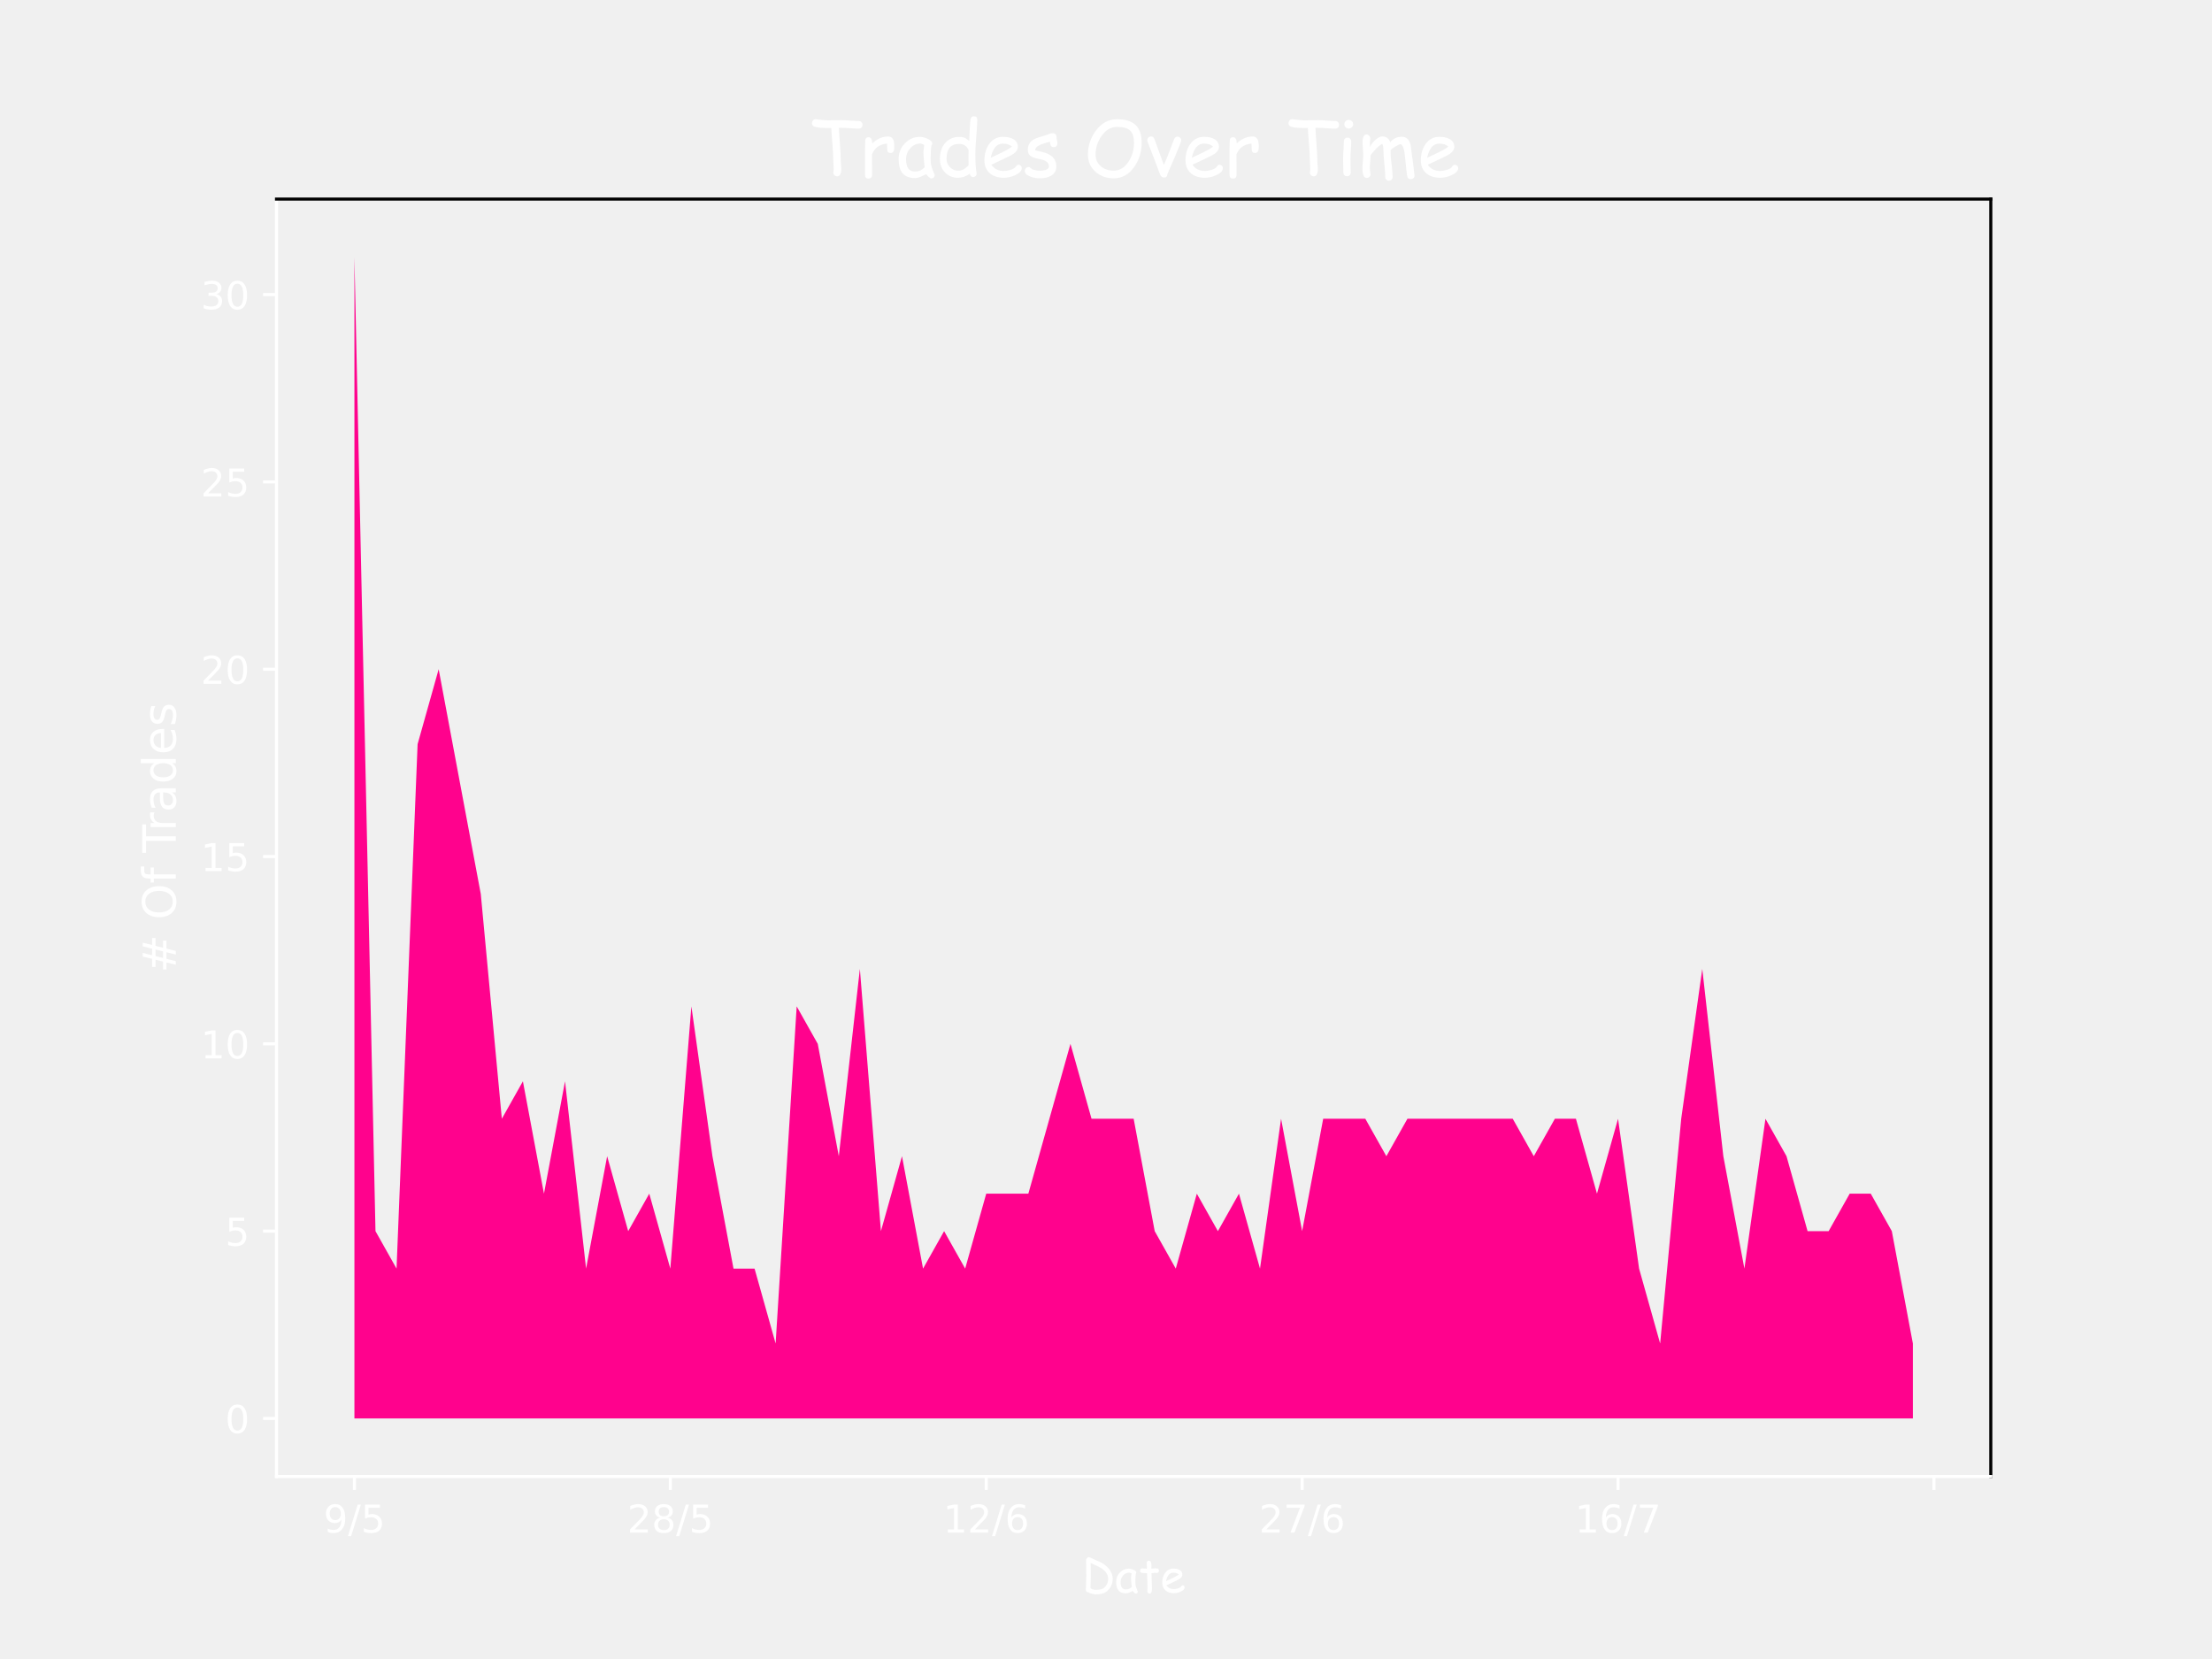
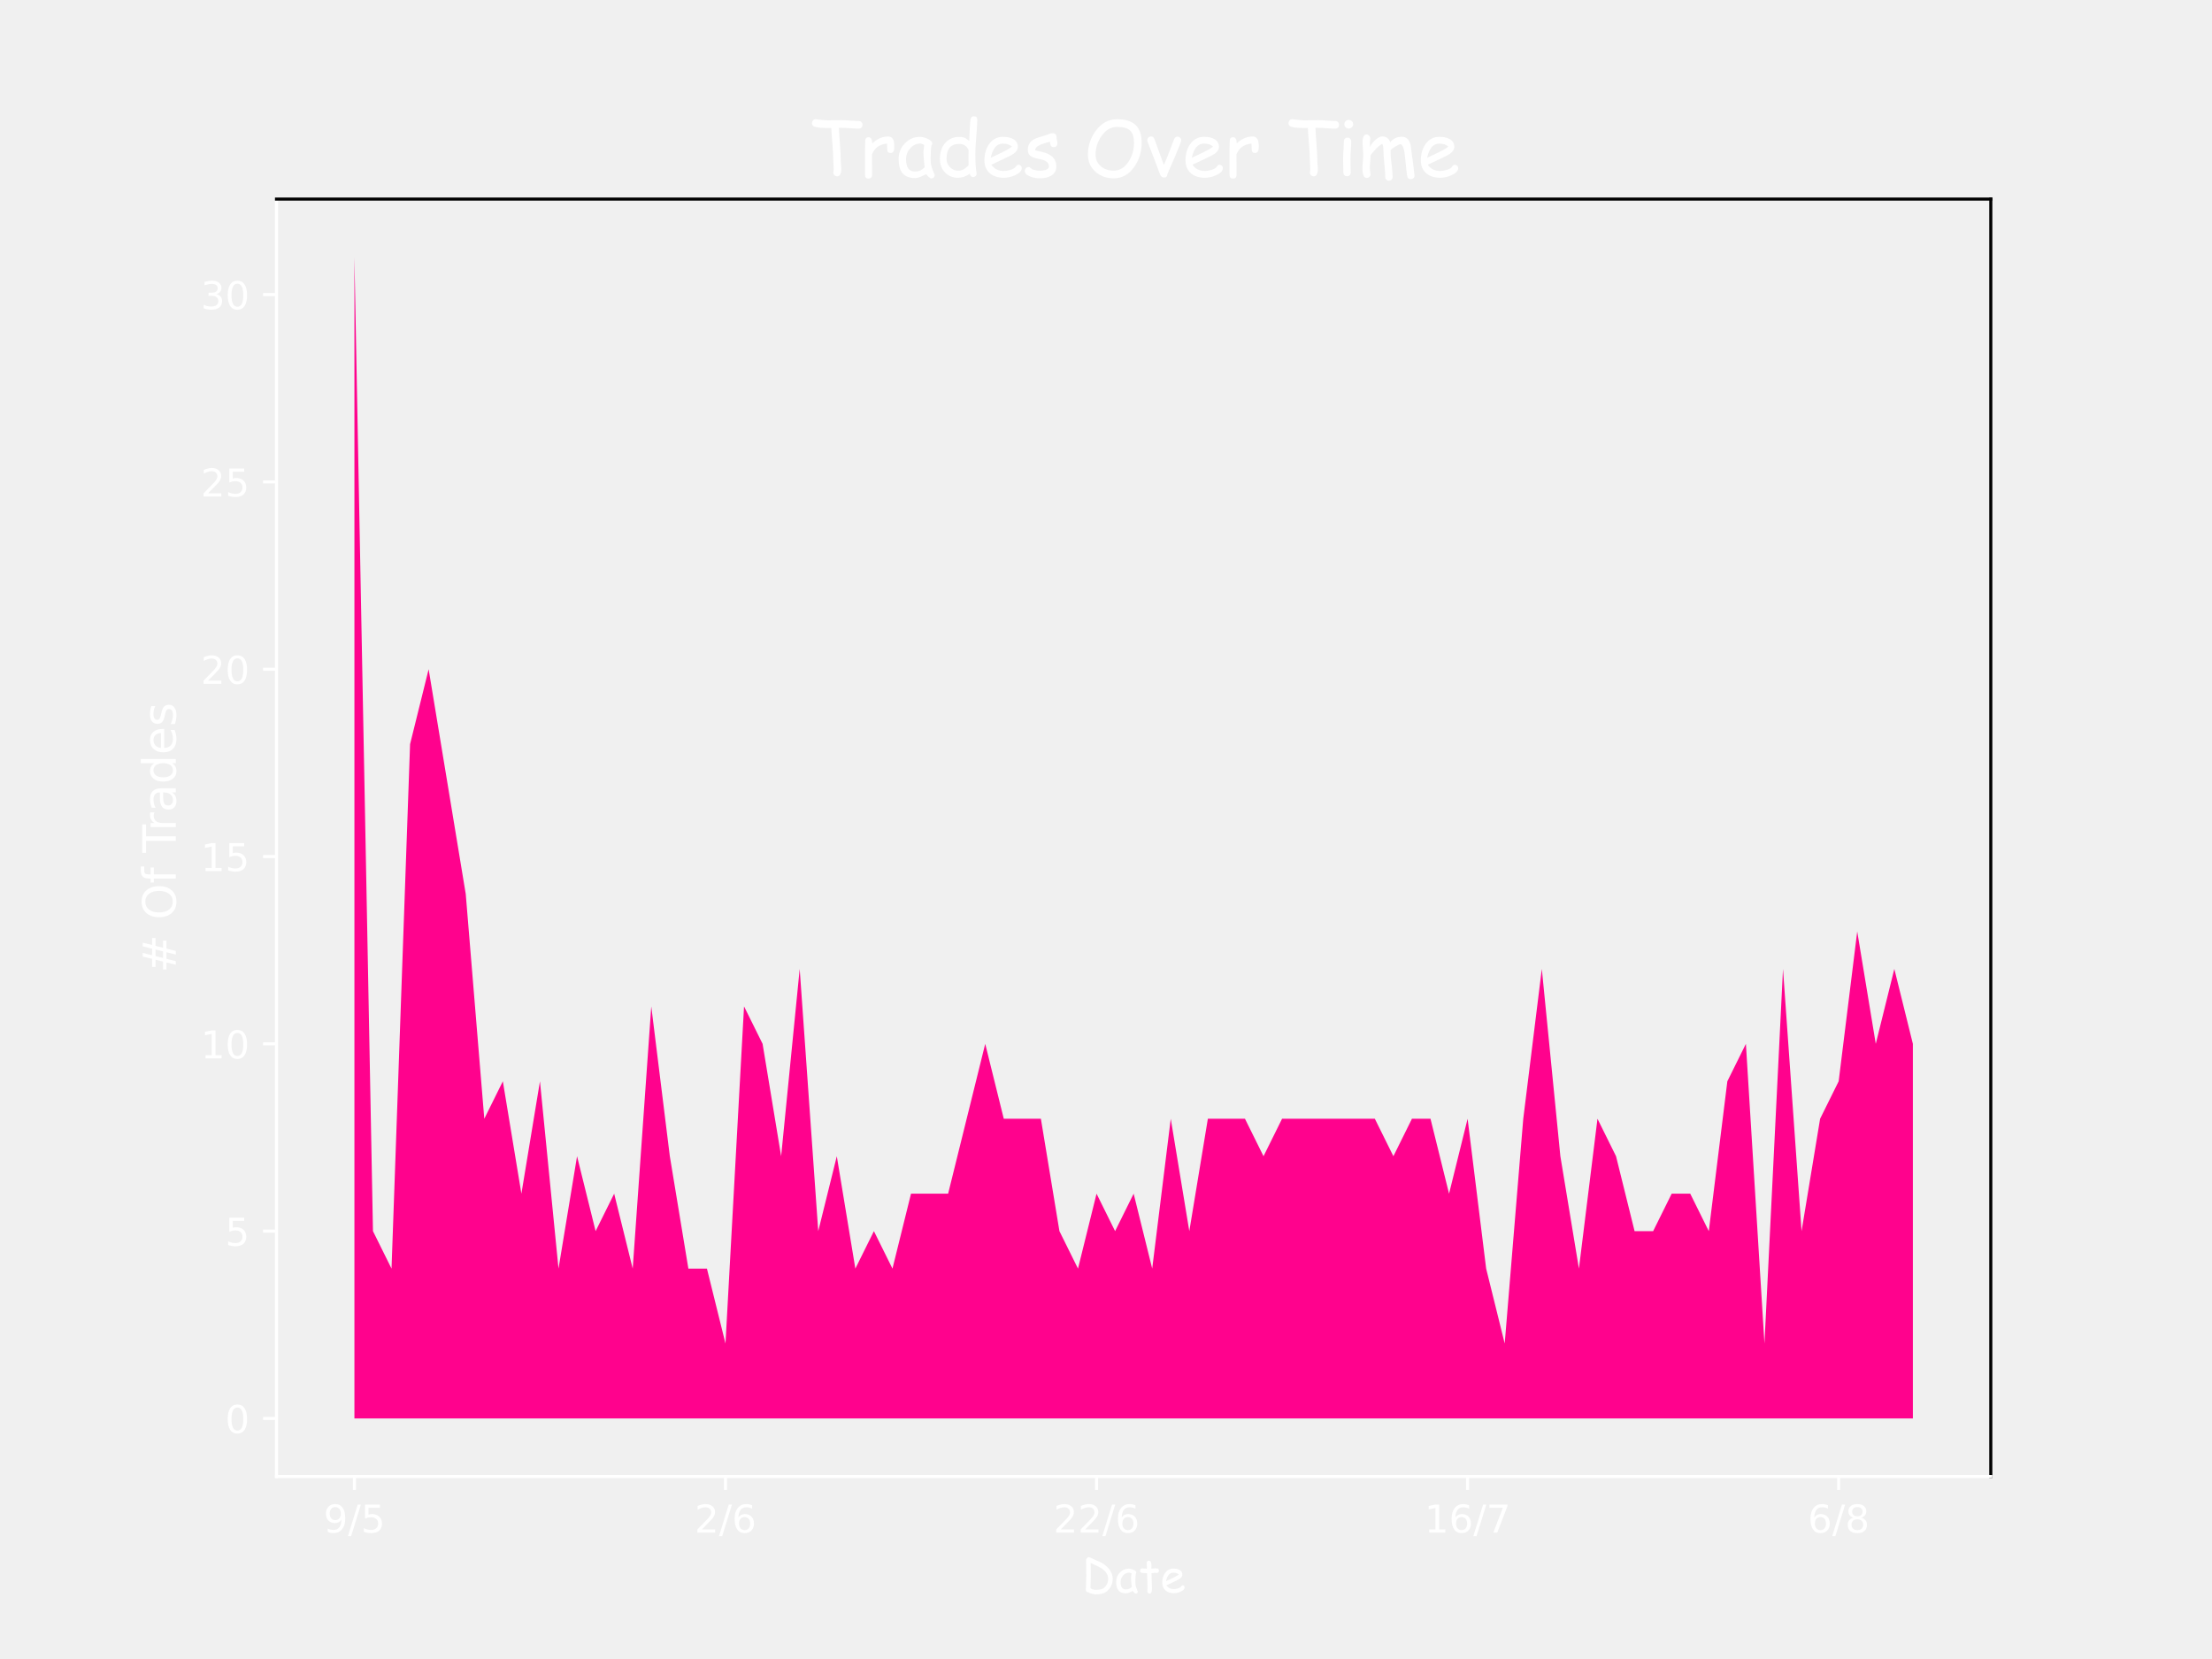
<svg xmlns="http://www.w3.org/2000/svg" xmlns:xlink="http://www.w3.org/1999/xlink" height="432pt" version="1.1" viewBox="0 0 576 432" width="576pt">
  <defs>
    <style type="text/css">*{stroke-linecap:butt;stroke-linejoin:round;}</style>
  </defs>
  <g id="figure_1">
    <g id="patch_1">
      <path d="M 0 432  L 576 432  L 576 0  L 0 0  z " style="fill:none;" />
    </g>
    <g id="axes_1">
      <g id="patch_2">
        <path d="M 72 384.48  L 518.4 384.48  L 518.4 51.84  L 72 51.84  z " style="fill:none;" />
      </g>
      <g id="PolyCollection_1">
-         <path clip-path="url(#p595e82a7c3)" d="M 92.291 369.36  L 92.291 66.96  L 97.775 320.586  L 103.259 330.341  L 108.743 193.773  L 114.227 174.263  L 119.711 203.528  L 125.195 232.792  L 130.679 291.321  L 136.163 281.566  L 141.647 310.831  L 147.131 281.566  L 152.615 330.341  L 158.099 301.076  L 163.583 320.586  L 169.067 310.831  L 174.551 330.341  L 180.035 262.057  L 185.519 301.076  L 191.003 330.341  L 196.487 330.341  L 201.971 349.85  L 207.456 262.057  L 212.94 271.812  L 218.424 301.076  L 223.908 252.302  L 229.392 320.586  L 234.876 301.076  L 240.36 330.341  L 245.844 320.586  L 251.328 330.341  L 256.812 310.831  L 262.296 310.831  L 267.78 310.831  L 273.264 291.321  L 278.748 271.812  L 284.232 291.321  L 289.716 291.321  L 295.2 291.321  L 300.684 320.586  L 306.168 330.341  L 311.652 310.831  L 317.136 320.586  L 322.62 310.831  L 328.104 330.341  L 333.588 291.321  L 339.072 320.586  L 344.556 291.321  L 350.04 291.321  L 355.524 291.321  L 361.008 301.076  L 366.492 291.321  L 371.976 291.321  L 377.46 291.321  L 382.944 291.321  L 388.429 291.321  L 393.913 291.321  L 399.397 301.076  L 404.881 291.321  L 410.365 291.321  L 415.849 310.831  L 421.333 291.321  L 426.817 330.341  L 432.301 349.85  L 437.785 291.321  L 443.269 252.302  L 448.753 301.076  L 454.237 330.341  L 459.721 291.321  L 465.205 301.076  L 470.689 320.586  L 476.173 320.586  L 481.657 310.831  L 487.141 310.831  L 492.625 320.586  L 498.109 349.85  L 498.109 369.36  L 498.109 369.36  L 492.625 369.36  L 487.141 369.36  L 481.657 369.36  L 476.173 369.36  L 470.689 369.36  L 465.205 369.36  L 459.721 369.36  L 454.237 369.36  L 448.753 369.36  L 443.269 369.36  L 437.785 369.36  L 432.301 369.36  L 426.817 369.36  L 421.333 369.36  L 415.849 369.36  L 410.365 369.36  L 404.881 369.36  L 399.397 369.36  L 393.913 369.36  L 388.429 369.36  L 382.944 369.36  L 377.46 369.36  L 371.976 369.36  L 366.492 369.36  L 361.008 369.36  L 355.524 369.36  L 350.04 369.36  L 344.556 369.36  L 339.072 369.36  L 333.588 369.36  L 328.104 369.36  L 322.62 369.36  L 317.136 369.36  L 311.652 369.36  L 306.168 369.36  L 300.684 369.36  L 295.2 369.36  L 289.716 369.36  L 284.232 369.36  L 278.748 369.36  L 273.264 369.36  L 267.78 369.36  L 262.296 369.36  L 256.812 369.36  L 251.328 369.36  L 245.844 369.36  L 240.36 369.36  L 234.876 369.36  L 229.392 369.36  L 223.908 369.36  L 218.424 369.36  L 212.94 369.36  L 207.456 369.36  L 201.971 369.36  L 196.487 369.36  L 191.003 369.36  L 185.519 369.36  L 180.035 369.36  L 174.551 369.36  L 169.067 369.36  L 163.583 369.36  L 158.099 369.36  L 152.615 369.36  L 147.131 369.36  L 141.647 369.36  L 136.163 369.36  L 130.679 369.36  L 125.195 369.36  L 119.711 369.36  L 114.227 369.36  L 108.743 369.36  L 103.259 369.36  L 97.775 369.36  L 92.291 369.36  z " style="fill:#ff028d;" />
+         <path clip-path="url(#p459dc09c51)" d="M 92.291 369.36  L 92.291 66.96  L 97.122 320.586  L 101.953 330.341  L 106.784 193.773  L 111.616 174.263  L 116.447 203.528  L 121.278 232.792  L 126.109 291.321  L 130.94 281.566  L 135.771 310.831  L 140.603 281.566  L 145.434 330.341  L 150.265 301.076  L 155.096 320.586  L 159.927 310.831  L 164.758 330.341  L 169.59 262.057  L 174.421 301.076  L 179.252 330.341  L 184.083 330.341  L 188.914 349.85  L 193.745 262.057  L 198.577 271.812  L 203.408 301.076  L 208.239 252.302  L 213.07 320.586  L 217.901 301.076  L 222.732 330.341  L 227.564 320.586  L 232.395 330.341  L 237.226 310.831  L 242.057 310.831  L 246.888 310.831  L 251.719 291.321  L 256.551 271.812  L 261.382 291.321  L 266.213 291.321  L 271.044 291.321  L 275.875 320.586  L 280.706 330.341  L 285.538 310.831  L 290.369 320.586  L 295.2 310.831  L 300.031 330.341  L 304.862 291.321  L 309.694 320.586  L 314.525 291.321  L 319.356 291.321  L 324.187 291.321  L 329.018 301.076  L 333.849 291.321  L 338.681 291.321  L 343.512 291.321  L 348.343 291.321  L 353.174 291.321  L 358.005 291.321  L 362.836 301.076  L 367.668 291.321  L 372.499 291.321  L 377.33 310.831  L 382.161 291.321  L 386.992 330.341  L 391.823 349.85  L 396.655 291.321  L 401.486 252.302  L 406.317 301.076  L 411.148 330.341  L 415.979 291.321  L 420.81 301.076  L 425.642 320.586  L 430.473 320.586  L 435.304 310.831  L 440.135 310.831  L 444.966 320.586  L 449.797 281.566  L 454.629 271.812  L 459.46 349.85  L 464.291 252.302  L 469.122 320.586  L 473.953 291.321  L 478.784 281.566  L 483.616 242.547  L 488.447 271.812  L 493.278 252.302  L 498.109 271.812  L 498.109 369.36  L 498.109 369.36  L 493.278 369.36  L 488.447 369.36  L 483.616 369.36  L 478.784 369.36  L 473.953 369.36  L 469.122 369.36  L 464.291 369.36  L 459.46 369.36  L 454.629 369.36  L 449.797 369.36  L 444.966 369.36  L 440.135 369.36  L 435.304 369.36  L 430.473 369.36  L 425.642 369.36  L 420.81 369.36  L 415.979 369.36  L 411.148 369.36  L 406.317 369.36  L 401.486 369.36  L 396.655 369.36  L 391.823 369.36  L 386.992 369.36  L 382.161 369.36  L 377.33 369.36  L 372.499 369.36  L 367.668 369.36  L 362.836 369.36  L 358.005 369.36  L 353.174 369.36  L 348.343 369.36  L 343.512 369.36  L 338.681 369.36  L 333.849 369.36  L 329.018 369.36  L 324.187 369.36  L 319.356 369.36  L 314.525 369.36  L 309.694 369.36  L 304.862 369.36  L 300.031 369.36  L 295.2 369.36  L 290.369 369.36  L 285.538 369.36  L 280.706 369.36  L 275.875 369.36  L 271.044 369.36  L 266.213 369.36  L 261.382 369.36  L 256.551 369.36  L 251.719 369.36  L 246.888 369.36  L 242.057 369.36  L 237.226 369.36  L 232.395 369.36  L 227.564 369.36  L 222.732 369.36  L 217.901 369.36  L 213.07 369.36  L 208.239 369.36  L 203.408 369.36  L 198.577 369.36  L 193.745 369.36  L 188.914 369.36  L 184.083 369.36  L 179.252 369.36  L 174.421 369.36  L 169.59 369.36  L 164.758 369.36  L 159.927 369.36  L 155.096 369.36  L 150.265 369.36  L 145.434 369.36  L 140.603 369.36  L 135.771 369.36  L 130.94 369.36  L 126.109 369.36  L 121.278 369.36  L 116.447 369.36  L 111.616 369.36  L 106.784 369.36  L 101.953 369.36  L 97.122 369.36  L 92.291 369.36  z " style="fill:#ff028d;" />
      </g>
      <g id="matplotlib.axis_1">
        <g id="xtick_1">
          <g id="line2d_1">
            <defs>
-               <path d="M 0 0  L 0 3.5  " id="me9ac6c8eb0" style="stroke:#ffffff;stroke-width:0.8;" />
+               <path d="M 0 0  L 0 3.5  " id="mfbd6d47d79" style="stroke:#ffffff;stroke-width:0.8;" />
            </defs>
            <g>
-               <use style="fill:#ffffff;stroke:#ffffff;stroke-width:0.8;" x="92.291" xlink:href="#me9ac6c8eb0" y="384.48" />
+               <use style="fill:#ffffff;stroke:#ffffff;stroke-width:0.8;" x="92.291" xlink:href="#mfbd6d47d79" y="384.48" />
            </g>
          </g>
          <g id="text_1">
            <g style="fill:#ffffff;" transform="translate(84.24403 399.0784)scale(0.1 -0.1)">
              <defs>
                <path d="M 703 97  L 703 672  Q 941 559 1184 500  Q 1428 441 1663 441  Q 2288 441 2617 861  Q 2947 1281 2994 2138  Q 2813 1869 2534 1725  Q 2256 1581 1919 1581  Q 1219 1581 811 2004  Q 403 2428 403 3163  Q 403 3881 828 4315  Q 1253 4750 1959 4750  Q 2769 4750 3195 4129  Q 3622 3509 3622 2328  Q 3622 1225 3098 567  Q 2575 -91 1691 -91  Q 1453 -91 1209 -44  Q 966 3 703 97  z M 1959 2075  Q 2384 2075 2632 2365  Q 2881 2656 2881 3163  Q 2881 3666 2632 3958  Q 2384 4250 1959 4250  Q 1534 4250 1286 3958  Q 1038 3666 1038 3163  Q 1038 2656 1286 2365  Q 1534 2075 1959 2075  z " id="DejaVuSans-39" transform="scale(0.015625)" />
                <path d="M 1625 4666  L 2156 4666  L 531 -594  L 0 -594  L 1625 4666  z " id="DejaVuSans-2f" transform="scale(0.015625)" />
                <path d="M 691 4666  L 3169 4666  L 3169 4134  L 1269 4134  L 1269 2991  Q 1406 3038 1543 3061  Q 1681 3084 1819 3084  Q 2600 3084 3056 2656  Q 3513 2228 3513 1497  Q 3513 744 3044 326  Q 2575 -91 1722 -91  Q 1428 -91 1123 -41  Q 819 9 494 109  L 494 744  Q 775 591 1075 516  Q 1375 441 1709 441  Q 2250 441 2565 725  Q 2881 1009 2881 1497  Q 2881 1984 2565 2268  Q 2250 2553 1709 2553  Q 1456 2553 1204 2497  Q 953 2441 691 2322  L 691 4666  z " id="DejaVuSans-35" transform="scale(0.015625)" />
              </defs>
              <use xlink:href="#DejaVuSans-39" />
              <use x="63.623" xlink:href="#DejaVuSans-2f" />
              <use x="97.314" xlink:href="#DejaVuSans-35" />
            </g>
          </g>
        </g>
        <g id="xtick_2">
          <g id="line2d_2">
            <g>
-               <use style="fill:#ffffff;stroke:#ffffff;stroke-width:0.8;" x="174.551" xlink:href="#me9ac6c8eb0" y="384.48" />
+               <use style="fill:#ffffff;stroke:#ffffff;stroke-width:0.8;" x="188.914" xlink:href="#mfbd6d47d79" y="384.48" />
            </g>
          </g>
          <g id="text_2">
-             <g style="fill:#ffffff;" transform="translate(163.3232 399.0784)scale(0.1 -0.1)">
+             <g style="fill:#ffffff;" transform="translate(180.8674 399.0784)scale(0.1 -0.1)">
              <defs>
                <path d="M 1228 531  L 3431 531  L 3431 0  L 469 0  L 469 531  Q 828 903 1448 1529  Q 2069 2156 2228 2338  Q 2531 2678 2651 2914  Q 2772 3150 2772 3378  Q 2772 3750 2511 3984  Q 2250 4219 1831 4219  Q 1534 4219 1204 4116  Q 875 4013 500 3803  L 500 4441  Q 881 4594 1212 4672  Q 1544 4750 1819 4750  Q 2544 4750 2975 4387  Q 3406 4025 3406 3419  Q 3406 3131 3298 2873  Q 3191 2616 2906 2266  Q 2828 2175 2409 1742  Q 1991 1309 1228 531  z " id="DejaVuSans-32" transform="scale(0.015625)" />
-                 <path d="M 2034 2216  Q 1584 2216 1326 1975  Q 1069 1734 1069 1313  Q 1069 891 1326 650  Q 1584 409 2034 409  Q 2484 409 2743 651  Q 3003 894 3003 1313  Q 3003 1734 2745 1975  Q 2488 2216 2034 2216  z M 1403 2484  Q 997 2584 770 2862  Q 544 3141 544 3541  Q 544 4100 942 4425  Q 1341 4750 2034 4750  Q 2731 4750 3128 4425  Q 3525 4100 3525 3541  Q 3525 3141 3298 2862  Q 3072 2584 2669 2484  Q 3125 2378 3379 2068  Q 3634 1759 3634 1313  Q 3634 634 3220 271  Q 2806 -91 2034 -91  Q 1263 -91 848 271  Q 434 634 434 1313  Q 434 1759 690 2068  Q 947 2378 1403 2484  z M 1172 3481  Q 1172 3119 1398 2916  Q 1625 2713 2034 2713  Q 2441 2713 2670 2916  Q 2900 3119 2900 3481  Q 2900 3844 2670 4047  Q 2441 4250 2034 4250  Q 1625 4250 1398 4047  Q 1172 3844 1172 3481  z " id="DejaVuSans-38" transform="scale(0.015625)" />
+                 <path d="M 2113 2584  Q 1688 2584 1439 2293  Q 1191 2003 1191 1497  Q 1191 994 1439 701  Q 1688 409 2113 409  Q 2538 409 2786 701  Q 3034 994 3034 1497  Q 3034 2003 2786 2293  Q 2538 2584 2113 2584  z M 3366 4563  L 3366 3988  Q 3128 4100 2886 4159  Q 2644 4219 2406 4219  Q 1781 4219 1451 3797  Q 1122 3375 1075 2522  Q 1259 2794 1537 2939  Q 1816 3084 2150 3084  Q 2853 3084 3261 2657  Q 3669 2231 3669 1497  Q 3669 778 3244 343  Q 2819 -91 2113 -91  Q 1303 -91 875 529  Q 447 1150 447 2328  Q 447 3434 972 4092  Q 1497 4750 2381 4750  Q 2619 4750 2861 4703  Q 3103 4656 3366 4563  z " id="DejaVuSans-36" transform="scale(0.015625)" />
              </defs>
              <use xlink:href="#DejaVuSans-32" />
-               <use x="63.623" xlink:href="#DejaVuSans-38" />
-               <use x="127.246" xlink:href="#DejaVuSans-2f" />
-               <use x="160.938" xlink:href="#DejaVuSans-35" />
+               <use x="63.623" xlink:href="#DejaVuSans-2f" />
+               <use x="97.314" xlink:href="#DejaVuSans-36" />
            </g>
          </g>
        </g>
        <g id="xtick_3">
          <g id="line2d_3">
            <g>
-               <use style="fill:#ffffff;stroke:#ffffff;stroke-width:0.8;" x="256.812" xlink:href="#me9ac6c8eb0" y="384.48" />
+               <use style="fill:#ffffff;stroke:#ffffff;stroke-width:0.8;" x="285.538" xlink:href="#mfbd6d47d79" y="384.48" />
            </g>
          </g>
          <g id="text_3">
-             <g style="fill:#ffffff;" transform="translate(245.5837 399.0784)scale(0.1 -0.1)">
-               <defs>
-                 <path d="M 794 531  L 1825 531  L 1825 4091  L 703 3866  L 703 4441  L 1819 4666  L 2450 4666  L 2450 531  L 3481 531  L 3481 0  L 794 0  L 794 531  z " id="DejaVuSans-31" transform="scale(0.015625)" />
-                 <path d="M 2113 2584  Q 1688 2584 1439 2293  Q 1191 2003 1191 1497  Q 1191 994 1439 701  Q 1688 409 2113 409  Q 2538 409 2786 701  Q 3034 994 3034 1497  Q 3034 2003 2786 2293  Q 2538 2584 2113 2584  z M 3366 4563  L 3366 3988  Q 3128 4100 2886 4159  Q 2644 4219 2406 4219  Q 1781 4219 1451 3797  Q 1122 3375 1075 2522  Q 1259 2794 1537 2939  Q 1816 3084 2150 3084  Q 2853 3084 3261 2657  Q 3669 2231 3669 1497  Q 3669 778 3244 343  Q 2819 -91 2113 -91  Q 1303 -91 875 529  Q 447 1150 447 2328  Q 447 3434 972 4092  Q 1497 4750 2381 4750  Q 2619 4750 2861 4703  Q 3103 4656 3366 4563  z " id="DejaVuSans-36" transform="scale(0.015625)" />
-               </defs>
-               <use xlink:href="#DejaVuSans-31" />
+             <g style="fill:#ffffff;" transform="translate(274.3095 399.0784)scale(0.1 -0.1)">
+               <use xlink:href="#DejaVuSans-32" />
              <use x="63.623" xlink:href="#DejaVuSans-32" />
              <use x="127.246" xlink:href="#DejaVuSans-2f" />
              <use x="160.938" xlink:href="#DejaVuSans-36" />
            </g>
          </g>
        </g>
        <g id="xtick_4">
          <g id="line2d_4">
            <g>
-               <use style="fill:#ffffff;stroke:#ffffff;stroke-width:0.8;" x="339.072" xlink:href="#me9ac6c8eb0" y="384.48" />
+               <use style="fill:#ffffff;stroke:#ffffff;stroke-width:0.8;" x="382.161" xlink:href="#mfbd6d47d79" y="384.48" />
            </g>
          </g>
          <g id="text_4">
-             <g style="fill:#ffffff;" transform="translate(327.8441 399.0784)scale(0.1 -0.1)">
-               <defs>
+             <g style="fill:#ffffff;" transform="translate(370.9329 399.0784)scale(0.1 -0.1)">
+               <defs>
+                 <path d="M 794 531  L 1825 531  L 1825 4091  L 703 3866  L 703 4441  L 1819 4666  L 2450 4666  L 2450 531  L 3481 531  L 3481 0  L 794 0  L 794 531  z " id="DejaVuSans-31" transform="scale(0.015625)" />
                <path d="M 525 4666  L 3525 4666  L 3525 4397  L 1831 0  L 1172 0  L 2766 4134  L 525 4134  L 525 4666  z " id="DejaVuSans-37" transform="scale(0.015625)" />
              </defs>
-               <use xlink:href="#DejaVuSans-32" />
-               <use x="63.623" xlink:href="#DejaVuSans-37" />
-               <use x="127.246" xlink:href="#DejaVuSans-2f" />
-               <use x="160.938" xlink:href="#DejaVuSans-36" />
-             </g>
-           </g>
-         </g>
-         <g id="xtick_5">
-           <g id="line2d_5">
-             <g>
-               <use style="fill:#ffffff;stroke:#ffffff;stroke-width:0.8;" x="421.333" xlink:href="#me9ac6c8eb0" y="384.48" />
-             </g>
-           </g>
-           <g id="text_5">
-             <g style="fill:#ffffff;" transform="translate(410.1046 399.0784)scale(0.1 -0.1)">
              <use xlink:href="#DejaVuSans-31" />
              <use x="63.623" xlink:href="#DejaVuSans-36" />
              <use x="127.246" xlink:href="#DejaVuSans-2f" />
              <use x="160.938" xlink:href="#DejaVuSans-37" />
            </g>
          </g>
        </g>
-         <g id="xtick_6">
-           <g id="line2d_6">
-             <g>
-               <use style="fill:#ffffff;stroke:#ffffff;stroke-width:0.8;" x="503.593" xlink:href="#me9ac6c8eb0" y="384.48" />
+         <g id="xtick_5">
+           <g id="line2d_5">
+             <g>
+               <use style="fill:#ffffff;stroke:#ffffff;stroke-width:0.8;" x="478.784" xlink:href="#mfbd6d47d79" y="384.48" />
+             </g>
+           </g>
+           <g id="text_5">
+             <g style="fill:#ffffff;" transform="translate(470.7375 399.0784)scale(0.1 -0.1)">
+               <defs>
+                 <path d="M 2034 2216  Q 1584 2216 1326 1975  Q 1069 1734 1069 1313  Q 1069 891 1326 650  Q 1584 409 2034 409  Q 2484 409 2743 651  Q 3003 894 3003 1313  Q 3003 1734 2745 1975  Q 2488 2216 2034 2216  z M 1403 2484  Q 997 2584 770 2862  Q 544 3141 544 3541  Q 544 4100 942 4425  Q 1341 4750 2034 4750  Q 2731 4750 3128 4425  Q 3525 4100 3525 3541  Q 3525 3141 3298 2862  Q 3072 2584 2669 2484  Q 3125 2378 3379 2068  Q 3634 1759 3634 1313  Q 3634 634 3220 271  Q 2806 -91 2034 -91  Q 1263 -91 848 271  Q 434 634 434 1313  Q 434 1759 690 2068  Q 947 2378 1403 2484  z M 1172 3481  Q 1172 3119 1398 2916  Q 1625 2713 2034 2713  Q 2441 2713 2670 2916  Q 2900 3119 2900 3481  Q 2900 3844 2670 4047  Q 2441 4250 2034 4250  Q 1625 4250 1398 4047  Q 1172 3844 1172 3481  z " id="DejaVuSans-38" transform="scale(0.015625)" />
+               </defs>
+               <use xlink:href="#DejaVuSans-36" />
+               <use x="63.623" xlink:href="#DejaVuSans-2f" />
+               <use x="97.314" xlink:href="#DejaVuSans-38" />
            </g>
          </g>
        </g>
        <g id="text_6">
          <g style="fill:#ffffff;" transform="translate(281.685 414.5856)scale(0.12 -0.12)">
            <defs>
              <path d="M 3363 22  Q 2878 -309 1972 -309  Q 1744 -309 1450 -238  Q 1097 -153 919 -19  L 888 -19  Q 753 -19 662 75  Q 572 169 572 303  Q 572 631 601 1286  Q 631 1941 631 2269  Q 631 2634 617 3361  Q 603 4088 603 4453  Q 603 4581 734 4722  Q 866 4863 997 4863  Q 1072 4863 1497 4653  Q 1978 4419 2053 4394  Q 2941 4091 3566 3463  Q 4300 2722 4300 1834  Q 4300 1300 4048 809  Q 3797 319 3363 22  z M 2706 3328  Q 2388 3538 1234 4047  L 1250 3147  L 1259 2250  L 1209 544  Q 1231 534 1275 503  Q 1550 319 1969 319  Q 2681 319 3006 538  Q 3309 744 3489 1092  Q 3669 1441 3669 1819  Q 3669 2700 2706 3328  z " id="ComicSansMS-44" transform="scale(0.015625)" />
              <path d="M 2875 -206  Q 2816 -206 2659 -69  Q 2519 59 2450 159  Q 2150 -3 1922 -86  Q 1694 -169 1541 -169  Q 809 -169 475 244  Q 159 631 159 1431  Q 159 2188 679 2725  Q 1200 3263 1922 3263  Q 2194 3263 2531 3122  Q 2956 2947 2956 2700  Q 2956 2616 2894 2550  Q 2863 2431 2845 2159  Q 2828 1888 2825 1463  Q 2822 1075 2878 850  Q 2909 713 3075 300  Q 3097 244 3147 134  L 3166 81  Q 3166 -44 3078 -125  Q 2991 -206 2875 -206  z M 2225 1966  Q 2225 2100 2242 2258  Q 2259 2416 2294 2594  Q 2178 2653 2095 2681  Q 2013 2709 1963 2709  Q 1478 2709 1126 2314  Q 775 1919 775 1403  Q 775 891 956 634  Q 1138 378 1500 378  Q 1800 378 2009 488  Q 2122 547 2325 725  Q 2225 1553 2225 1966  z " id="ComicSansMS-61" transform="scale(0.015625)" />
              <path d="M 2525 2663  Q 2459 2663 2370 2669  Q 2281 2675 2216 2675  Q 2144 2675 1791 2628  L 1850 781  L 1853 644  L 1856 484  Q 1869 -200 1528 -200  Q 1403 -200 1311 -119  Q 1219 -38 1219 84  Q 1219 203 1228 440  Q 1238 678 1238 797  L 1175 2622  Q 947 2631 481 2675  Q 203 2713 203 2984  Q 203 3122 287 3212  Q 372 3303 503 3303  L 1159 3250  Q 1159 3409 1145 3676  Q 1131 3944 1131 4063  Q 1131 4194 1222 4280  Q 1313 4366 1444 4366  Q 1725 4366 1772 3906  Q 1781 3791 1781 3628  L 1775 3447  L 1772 3253  Q 2159 3303 2216 3303  Q 2541 3303 2641 3272  Q 2831 3209 2831 2978  Q 2831 2841 2745 2752  Q 2659 2663 2525 2663  z " id="ComicSansMS-74" transform="scale(0.015625)" />
              <path d="M 1894 -144  Q 1188 -144 750 209  Q 272 600 272 1303  Q 272 2116 666 2666  Q 1094 3266 1809 3266  Q 2328 3266 2656 3091  Q 3059 2875 3059 2428  Q 3059 2116 2706 1859  Q 2550 1747 2044 1509  L 850 944  Q 1025 684 1286 553  Q 1547 422 1894 422  Q 2109 422 2400 503  Q 2769 606 2875 773  Q 2981 941 3103 941  Q 3213 941 3298 858  Q 3384 775 3384 666  Q 3384 319 2825 69  Q 2347 -144 1894 -144  z M 1809 2703  Q 1428 2703 1175 2408  Q 922 2113 797 1519  L 1756 1975  Q 2322 2250 2563 2453  Q 2294 2703 1809 2703  z " id="ComicSansMS-65" transform="scale(0.015625)" />
            </defs>
            <use xlink:href="#ComicSansMS-44" />
            <use x="72.168" xlink:href="#ComicSansMS-61" />
            <use x="123.34" xlink:href="#ComicSansMS-74" />
            <use x="170.459" xlink:href="#ComicSansMS-65" />
          </g>
        </g>
      </g>
      <g id="matplotlib.axis_2">
        <g id="ytick_1">
-           <g id="line2d_7">
+           <g id="line2d_6">
            <defs>
-               <path d="M 0 0  L -3.5 0  " id="m1a9bca60cb" style="stroke:#ffffff;stroke-width:0.8;" />
+               <path d="M 0 0  L -3.5 0  " id="ma8274a2eb6" style="stroke:#ffffff;stroke-width:0.8;" />
            </defs>
            <g>
-               <use style="fill:#ffffff;stroke:#ffffff;stroke-width:0.8;" x="72" xlink:href="#m1a9bca60cb" y="369.36" />
+               <use style="fill:#ffffff;stroke:#ffffff;stroke-width:0.8;" x="72" xlink:href="#ma8274a2eb6" y="369.36" />
            </g>
          </g>
          <g id="text_7">
            <g style="fill:#ffffff;" transform="translate(58.6375 373.1592)scale(0.1 -0.1)">
              <defs>
                <path d="M 2034 4250  Q 1547 4250 1301 3770  Q 1056 3291 1056 2328  Q 1056 1369 1301 889  Q 1547 409 2034 409  Q 2525 409 2770 889  Q 3016 1369 3016 2328  Q 3016 3291 2770 3770  Q 2525 4250 2034 4250  z M 2034 4750  Q 2819 4750 3233 4129  Q 3647 3509 3647 2328  Q 3647 1150 3233 529  Q 2819 -91 2034 -91  Q 1250 -91 836 529  Q 422 1150 422 2328  Q 422 3509 836 4129  Q 1250 4750 2034 4750  z " id="DejaVuSans-30" transform="scale(0.015625)" />
              </defs>
              <use xlink:href="#DejaVuSans-30" />
            </g>
          </g>
        </g>
        <g id="ytick_2">
-           <g id="line2d_8">
-             <g>
-               <use style="fill:#ffffff;stroke:#ffffff;stroke-width:0.8;" x="72" xlink:href="#m1a9bca60cb" y="320.586" />
+           <g id="line2d_7">
+             <g>
+               <use style="fill:#ffffff;stroke:#ffffff;stroke-width:0.8;" x="72" xlink:href="#ma8274a2eb6" y="320.586" />
            </g>
          </g>
          <g id="text_8">
            <g style="fill:#ffffff;" transform="translate(58.6375 324.385)scale(0.1 -0.1)">
              <use xlink:href="#DejaVuSans-35" />
            </g>
          </g>
        </g>
        <g id="ytick_3">
-           <g id="line2d_9">
-             <g>
-               <use style="fill:#ffffff;stroke:#ffffff;stroke-width:0.8;" x="72" xlink:href="#m1a9bca60cb" y="271.812" />
+           <g id="line2d_8">
+             <g>
+               <use style="fill:#ffffff;stroke:#ffffff;stroke-width:0.8;" x="72" xlink:href="#ma8274a2eb6" y="271.812" />
            </g>
          </g>
          <g id="text_9">
            <g style="fill:#ffffff;" transform="translate(52.275 275.6108)scale(0.1 -0.1)">
              <use xlink:href="#DejaVuSans-31" />
              <use x="63.623" xlink:href="#DejaVuSans-30" />
            </g>
          </g>
        </g>
        <g id="ytick_4">
-           <g id="line2d_10">
-             <g>
-               <use style="fill:#ffffff;stroke:#ffffff;stroke-width:0.8;" x="72" xlink:href="#m1a9bca60cb" y="223.037" />
+           <g id="line2d_9">
+             <g>
+               <use style="fill:#ffffff;stroke:#ffffff;stroke-width:0.8;" x="72" xlink:href="#ma8274a2eb6" y="223.037" />
            </g>
          </g>
          <g id="text_10">
            <g style="fill:#ffffff;" transform="translate(52.275 226.8366)scale(0.1 -0.1)">
              <use xlink:href="#DejaVuSans-31" />
              <use x="63.623" xlink:href="#DejaVuSans-35" />
            </g>
          </g>
        </g>
        <g id="ytick_5">
-           <g id="line2d_11">
-             <g>
-               <use style="fill:#ffffff;stroke:#ffffff;stroke-width:0.8;" x="72" xlink:href="#m1a9bca60cb" y="174.263" />
+           <g id="line2d_10">
+             <g>
+               <use style="fill:#ffffff;stroke:#ffffff;stroke-width:0.8;" x="72" xlink:href="#ma8274a2eb6" y="174.263" />
            </g>
          </g>
          <g id="text_11">
            <g style="fill:#ffffff;" transform="translate(52.275 178.0624)scale(0.1 -0.1)">
              <use xlink:href="#DejaVuSans-32" />
              <use x="63.623" xlink:href="#DejaVuSans-30" />
            </g>
          </g>
        </g>
        <g id="ytick_6">
-           <g id="line2d_12">
-             <g>
-               <use style="fill:#ffffff;stroke:#ffffff;stroke-width:0.8;" x="72" xlink:href="#m1a9bca60cb" y="125.489" />
+           <g id="line2d_11">
+             <g>
+               <use style="fill:#ffffff;stroke:#ffffff;stroke-width:0.8;" x="72" xlink:href="#ma8274a2eb6" y="125.489" />
            </g>
          </g>
          <g id="text_12">
            <g style="fill:#ffffff;" transform="translate(52.275 129.2883)scale(0.1 -0.1)">
              <use xlink:href="#DejaVuSans-32" />
              <use x="63.623" xlink:href="#DejaVuSans-35" />
            </g>
          </g>
        </g>
        <g id="ytick_7">
-           <g id="line2d_13">
-             <g>
-               <use style="fill:#ffffff;stroke:#ffffff;stroke-width:0.8;" x="72" xlink:href="#m1a9bca60cb" y="76.715" />
+           <g id="line2d_12">
+             <g>
+               <use style="fill:#ffffff;stroke:#ffffff;stroke-width:0.8;" x="72" xlink:href="#ma8274a2eb6" y="76.715" />
            </g>
          </g>
          <g id="text_13">
            <g style="fill:#ffffff;" transform="translate(52.275 80.51406)scale(0.1 -0.1)">
              <defs>
                <path d="M 2597 2516  Q 3050 2419 3304 2112  Q 3559 1806 3559 1356  Q 3559 666 3084 287  Q 2609 -91 1734 -91  Q 1441 -91 1130 -33  Q 819 25 488 141  L 488 750  Q 750 597 1062 519  Q 1375 441 1716 441  Q 2309 441 2620 675  Q 2931 909 2931 1356  Q 2931 1769 2642 2001  Q 2353 2234 1838 2234  L 1294 2234  L 1294 2753  L 1863 2753  Q 2328 2753 2575 2939  Q 2822 3125 2822 3475  Q 2822 3834 2567 4026  Q 2313 4219 1838 4219  Q 1578 4219 1281 4162  Q 984 4106 628 3988  L 628 4550  Q 988 4650 1302 4700  Q 1616 4750 1894 4750  Q 2613 4750 3031 4423  Q 3450 4097 3450 3541  Q 3450 3153 3228 2886  Q 3006 2619 2597 2516  z " id="DejaVuSans-33" transform="scale(0.015625)" />
              </defs>
              <use xlink:href="#DejaVuSans-33" />
              <use x="63.623" xlink:href="#DejaVuSans-30" />
            </g>
          </g>
        </g>
        <g id="text_14">
          <g style="fill:#ffffff;" transform="translate(45.77938 253.3866)rotate(-90)scale(0.12 -0.12)">
            <defs>
              <path d="M 3272 2816  L 2363 2816  L 2100 1772  L 3016 1772  L 3272 2816  z M 2803 4594  L 2478 3297  L 3391 3297  L 3719 4594  L 4219 4594  L 3897 3297  L 4872 3297  L 4872 2816  L 3775 2816  L 3519 1772  L 4513 1772  L 4513 1294  L 3397 1294  L 3072 0  L 2572 0  L 2894 1294  L 1978 1294  L 1656 0  L 1153 0  L 1478 1294  L 494 1294  L 494 1772  L 1594 1772  L 1856 2816  L 850 2816  L 850 3297  L 1978 3297  L 2297 4594  L 2803 4594  z " id="DejaVuSans-23" transform="scale(0.015625)" />
              <path id="DejaVuSans-20" transform="scale(0.015625)" />
              <path d="M 2522 4238  Q 1834 4238 1429 3725  Q 1025 3213 1025 2328  Q 1025 1447 1429 934  Q 1834 422 2522 422  Q 3209 422 3611 934  Q 4013 1447 4013 2328  Q 4013 3213 3611 3725  Q 3209 4238 2522 4238  z M 2522 4750  Q 3503 4750 4090 4092  Q 4678 3434 4678 2328  Q 4678 1225 4090 567  Q 3503 -91 2522 -91  Q 1538 -91 948 565  Q 359 1222 359 2328  Q 359 3434 948 4092  Q 1538 4750 2522 4750  z " id="DejaVuSans-4f" transform="scale(0.015625)" />
              <path d="M 2375 4863  L 2375 4384  L 1825 4384  Q 1516 4384 1395 4259  Q 1275 4134 1275 3809  L 1275 3500  L 2222 3500  L 2222 3053  L 1275 3053  L 1275 0  L 697 0  L 697 3053  L 147 3053  L 147 3500  L 697 3500  L 697 3744  Q 697 4328 969 4595  Q 1241 4863 1831 4863  L 2375 4863  z " id="DejaVuSans-66" transform="scale(0.015625)" />
              <path d="M -19 4666  L 3928 4666  L 3928 4134  L 2272 4134  L 2272 0  L 1638 0  L 1638 4134  L -19 4134  L -19 4666  z " id="DejaVuSans-54" transform="scale(0.015625)" />
              <path d="M 2631 2963  Q 2534 3019 2420 3045  Q 2306 3072 2169 3072  Q 1681 3072 1420 2755  Q 1159 2438 1159 1844  L 1159 0  L 581 0  L 581 3500  L 1159 3500  L 1159 2956  Q 1341 3275 1631 3429  Q 1922 3584 2338 3584  Q 2397 3584 2469 3576  Q 2541 3569 2628 3553  L 2631 2963  z " id="DejaVuSans-72" transform="scale(0.015625)" />
              <path d="M 2194 1759  Q 1497 1759 1228 1600  Q 959 1441 959 1056  Q 959 750 1161 570  Q 1363 391 1709 391  Q 2188 391 2477 730  Q 2766 1069 2766 1631  L 2766 1759  L 2194 1759  z M 3341 1997  L 3341 0  L 2766 0  L 2766 531  Q 2569 213 2275 61  Q 1981 -91 1556 -91  Q 1019 -91 701 211  Q 384 513 384 1019  Q 384 1609 779 1909  Q 1175 2209 1959 2209  L 2766 2209  L 2766 2266  Q 2766 2663 2505 2880  Q 2244 3097 1772 3097  Q 1472 3097 1187 3025  Q 903 2953 641 2809  L 641 3341  Q 956 3463 1253 3523  Q 1550 3584 1831 3584  Q 2591 3584 2966 3190  Q 3341 2797 3341 1997  z " id="DejaVuSans-61" transform="scale(0.015625)" />
              <path d="M 2906 2969  L 2906 4863  L 3481 4863  L 3481 0  L 2906 0  L 2906 525  Q 2725 213 2448 61  Q 2172 -91 1784 -91  Q 1150 -91 751 415  Q 353 922 353 1747  Q 353 2572 751 3078  Q 1150 3584 1784 3584  Q 2172 3584 2448 3432  Q 2725 3281 2906 2969  z M 947 1747  Q 947 1113 1208 752  Q 1469 391 1925 391  Q 2381 391 2643 752  Q 2906 1113 2906 1747  Q 2906 2381 2643 2742  Q 2381 3103 1925 3103  Q 1469 3103 1208 2742  Q 947 2381 947 1747  z " id="DejaVuSans-64" transform="scale(0.015625)" />
              <path d="M 3597 1894  L 3597 1613  L 953 1613  Q 991 1019 1311 708  Q 1631 397 2203 397  Q 2534 397 2845 478  Q 3156 559 3463 722  L 3463 178  Q 3153 47 2828 -22  Q 2503 -91 2169 -91  Q 1331 -91 842 396  Q 353 884 353 1716  Q 353 2575 817 3079  Q 1281 3584 2069 3584  Q 2775 3584 3186 3129  Q 3597 2675 3597 1894  z M 3022 2063  Q 3016 2534 2758 2815  Q 2500 3097 2075 3097  Q 1594 3097 1305 2825  Q 1016 2553 972 2059  L 3022 2063  z " id="DejaVuSans-65" transform="scale(0.015625)" />
              <path d="M 2834 3397  L 2834 2853  Q 2591 2978 2328 3040  Q 2066 3103 1784 3103  Q 1356 3103 1142 2972  Q 928 2841 928 2578  Q 928 2378 1081 2264  Q 1234 2150 1697 2047  L 1894 2003  Q 2506 1872 2764 1633  Q 3022 1394 3022 966  Q 3022 478 2636 193  Q 2250 -91 1575 -91  Q 1294 -91 989 -36  Q 684 19 347 128  L 347 722  Q 666 556 975 473  Q 1284 391 1588 391  Q 1994 391 2212 530  Q 2431 669 2431 922  Q 2431 1156 2273 1281  Q 2116 1406 1581 1522  L 1381 1569  Q 847 1681 609 1914  Q 372 2147 372 2553  Q 372 3047 722 3315  Q 1072 3584 1716 3584  Q 2034 3584 2315 3537  Q 2597 3491 2834 3397  z " id="DejaVuSans-73" transform="scale(0.015625)" />
            </defs>
            <use xlink:href="#DejaVuSans-23" />
            <use x="83.789" xlink:href="#DejaVuSans-20" />
            <use x="115.576" xlink:href="#DejaVuSans-4f" />
            <use x="194.287" xlink:href="#DejaVuSans-66" />
            <use x="229.492" xlink:href="#DejaVuSans-20" />
            <use x="261.279" xlink:href="#DejaVuSans-54" />
            <use x="307.613" xlink:href="#DejaVuSans-72" />
            <use x="348.727" xlink:href="#DejaVuSans-61" />
            <use x="410.006" xlink:href="#DejaVuSans-64" />
            <use x="473.482" xlink:href="#DejaVuSans-65" />
            <use x="535.006" xlink:href="#DejaVuSans-73" />
          </g>
        </g>
      </g>
-       <g id="line2d_14">
-         <path clip-path="url(#p595e82a7c3)" d="M 92.291 66.96  L 97.775 320.586  L 103.259 330.341  L 108.743 193.773  L 114.227 174.263  L 119.711 203.528  L 125.195 232.792  L 130.679 291.321  L 136.163 281.566  L 141.647 310.831  L 147.131 281.566  L 152.615 330.341  L 158.099 301.076  L 163.583 320.586  L 169.067 310.831  L 174.551 330.341  L 180.035 262.057  L 185.519 301.076  L 191.003 330.341  L 196.487 330.341  L 201.971 349.85  L 207.456 262.057  L 212.94 271.812  L 218.424 301.076  L 223.908 252.302  L 229.392 320.586  L 234.876 301.076  L 240.36 330.341  L 245.844 320.586  L 251.328 330.341  L 256.812 310.831  L 262.296 310.831  L 267.78 310.831  L 273.264 291.321  L 278.748 271.812  L 284.232 291.321  L 289.716 291.321  L 295.2 291.321  L 300.684 320.586  L 306.168 330.341  L 311.652 310.831  L 317.136 320.586  L 322.62 310.831  L 328.104 330.341  L 333.588 291.321  L 339.072 320.586  L 344.556 291.321  L 350.04 291.321  L 355.524 291.321  L 361.008 301.076  L 366.492 291.321  L 371.976 291.321  L 377.46 291.321  L 382.944 291.321  L 388.429 291.321  L 393.913 291.321  L 399.397 301.076  L 404.881 291.321  L 410.365 291.321  L 415.849 310.831  L 421.333 291.321  L 426.817 330.341  L 432.301 349.85  L 437.785 291.321  L 443.269 252.302  L 448.753 301.076  L 454.237 330.341  L 459.721 291.321  L 465.205 301.076  L 470.689 320.586  L 476.173 320.586  L 481.657 310.831  L 487.141 310.831  L 492.625 320.586  L 498.109 349.85  " style="fill:none;" />
+       <g id="line2d_13">
+         <path clip-path="url(#p459dc09c51)" d="M 92.291 66.96  L 97.122 320.586  L 101.953 330.341  L 106.784 193.773  L 111.616 174.263  L 116.447 203.528  L 121.278 232.792  L 126.109 291.321  L 130.94 281.566  L 135.771 310.831  L 140.603 281.566  L 145.434 330.341  L 150.265 301.076  L 155.096 320.586  L 159.927 310.831  L 164.758 330.341  L 169.59 262.057  L 174.421 301.076  L 179.252 330.341  L 184.083 330.341  L 188.914 349.85  L 193.745 262.057  L 198.577 271.812  L 203.408 301.076  L 208.239 252.302  L 213.07 320.586  L 217.901 301.076  L 222.732 330.341  L 227.564 320.586  L 232.395 330.341  L 237.226 310.831  L 242.057 310.831  L 246.888 310.831  L 251.719 291.321  L 256.551 271.812  L 261.382 291.321  L 266.213 291.321  L 271.044 291.321  L 275.875 320.586  L 280.706 330.341  L 285.538 310.831  L 290.369 320.586  L 295.2 310.831  L 300.031 330.341  L 304.862 291.321  L 309.694 320.586  L 314.525 291.321  L 319.356 291.321  L 324.187 291.321  L 329.018 301.076  L 333.849 291.321  L 338.681 291.321  L 343.512 291.321  L 348.343 291.321  L 353.174 291.321  L 358.005 291.321  L 362.836 301.076  L 367.668 291.321  L 372.499 291.321  L 377.33 310.831  L 382.161 291.321  L 386.992 330.341  L 391.823 349.85  L 396.655 291.321  L 401.486 252.302  L 406.317 301.076  L 411.148 330.341  L 415.979 291.321  L 420.81 301.076  L 425.642 320.586  L 430.473 320.586  L 435.304 310.831  L 440.135 310.831  L 444.966 320.586  L 449.797 281.566  L 454.629 271.812  L 459.46 349.85  L 464.291 252.302  L 469.122 320.586  L 473.953 291.321  L 478.784 281.566  L 483.616 242.547  L 488.447 271.812  L 493.278 252.302  L 498.109 271.812  " style="fill:none;" />
      </g>
      <g id="patch_3">
        <path d="M 72 384.48  L 72 51.84  " style="fill:none;stroke:#ffffff;stroke-linecap:square;stroke-linejoin:miter;stroke-width:0.8;" />
      </g>
      <g id="patch_4">
        <path d="M 518.4 384.48  L 518.4 51.84  " style="fill:none;stroke:#000000;stroke-linecap:square;stroke-linejoin:miter;stroke-width:0.8;" />
      </g>
      <g id="patch_5">
        <path d="M 72 384.48  L 518.4 384.48  " style="fill:none;stroke:#ffffff;stroke-linecap:square;stroke-linejoin:miter;stroke-width:0.8;" />
      </g>
      <g id="patch_6">
        <path d="M 72 51.84  L 518.4 51.84  " style="fill:none;stroke:#000000;stroke-linecap:square;stroke-linejoin:miter;stroke-width:0.8;" />
      </g>
      <g id="text_15">
        <g style="fill:#ffffff;" transform="translate(210.3063 45.84)scale(0.2 -0.2)">
          <defs>
            <path d="M 4256 3947  Q 4025 3947 3544 3984  Q 3075 4019 2831 4016  L 2609 4016  Q 2619 3584 2694 2616  Q 2763 1713 2763 1213  Q 2763 1103 2784 881  Q 2806 659 2806 547  Q 2806 334 2738 181  Q 2650 -25 2466 -25  Q 2341 -25 2241 62  Q 2141 150 2141 288  Q 2141 334 2156 428  Q 2172 522 2172 569  Q 2172 722 2151 1028  Q 2131 1334 2131 1491  Q 2131 1938 2059 2747  Q 1984 3622 1975 4003  L 1691 4000  Q 1006 4000 616 4100  Q 363 4166 363 4409  Q 363 4538 444 4634  Q 538 4744 684 4734  Q 794 4728 1184 4678  Q 1497 4641 1691 4641  Q 1878 4641 2259 4648  Q 2641 4656 2828 4656  Q 3069 4656 3542 4622  Q 4016 4588 4256 4588  Q 4391 4588 4481 4495  Q 4572 4403 4572 4266  Q 4572 4131 4481 4039  Q 4391 3947 4256 3947  z " id="ComicSansMS-54" transform="scale(0.015625)" />
            <path d="M 2866 2309  Q 2844 1919 2553 1919  Q 2284 1919 2284 2228  Q 2284 2288 2275 2447  L 2266 2709  Q 1772 2650 1475 2431  Q 1197 2228 1013 1819  L 1019 106  Q 1019 -209 709 -209  Q 434 -209 434 106  L 434 2300  Q 434 2403 442 2609  Q 450 2816 450 2919  Q 450 3234 725 3234  Q 1031 3234 1034 2716  Q 1634 3294 2366 3294  Q 2619 3294 2744 3103  Q 2869 2913 2869 2528  Q 2869 2366 2866 2309  z " id="ComicSansMS-72" transform="scale(0.015625)" />
            <path d="M 3313 2759  Q 3275 2300 3275 1841  Q 3275 800 3372 269  Q 3378 225 3378 197  Q 3378 72 3290 -9  Q 3203 -91 3088 -91  Q 2894 -91 2803 191  Q 2578 25 2336 -59  Q 2094 -144 1831 -144  Q 1184 -144 759 288  Q 322 728 322 1419  Q 322 2253 764 2756  Q 1206 3259 1913 3259  Q 2275 3259 2472 3147  L 2766 2931  Q 2809 4247 2869 4703  Q 2909 4981 3153 4981  Q 3438 4981 3438 4678  Q 3438 4244 3313 2759  z M 1925 2678  Q 1400 2678 1137 2367  Q 875 2056 875 1431  Q 875 1028 1161 737  Q 1447 447 1831 447  Q 2094 447 2275 544  Q 2381 600 2622 803  Q 2669 844 2713 900  L 2703 1441  L 2706 1803  L 2713 2172  Q 2594 2425 2397 2551  Q 2200 2678 1925 2678  z " id="ComicSansMS-64" transform="scale(0.015625)" />
            <path d="M 2544 2406  Q 2372 2406 2303 2522  Q 2256 2603 2222 2859  Q 1988 2800 1500 2641  Q 997 2441 994 2147  Q 1088 2113 1178 2097  Q 1897 1969 2247 1744  Q 2756 1416 2756 794  Q 2756 284 2316 25  Q 1950 -188 1391 -188  Q 981 -188 609 -50  Q 128 125 128 438  Q 128 563 226 656  Q 325 750 450 750  Q 547 750 700 600  Q 775 528 1038 481  Q 1247 444 1391 444  Q 1653 444 1853 506  Q 2144 597 2144 794  Q 2144 1219 1550 1369  L 1225 1441  Q 809 1531 634 1653  Q 381 1828 381 2181  Q 381 2834 997 3113  Q 1184 3197 1596 3314  Q 2009 3431 2188 3513  Q 2316 3569 2466 3569  Q 2600 3569 2686 3481  Q 2772 3394 2772 3253  Q 2772 3163 2811 2988  Q 2850 2813 2850 2722  Q 2850 2581 2764 2493  Q 2678 2406 2544 2406  z " id="ComicSansMS-73" transform="scale(0.015625)" />
            <path id="ComicSansMS-20" transform="scale(0.015625)" />
            <path d="M 2506 -191  Q 1625 -191 1013 338  Q 363 900 363 1788  Q 363 2869 1003 3753  Q 1719 4734 2788 4734  Q 3816 4734 4316 4272  Q 4838 3791 4838 2753  Q 4838 1672 4250 803  Q 3575 -191 2506 -191  z M 2788 4094  Q 2022 4094 1491 3331  Q 1000 2631 1000 1788  Q 1000 1184 1447 806  Q 1875 450 2506 450  Q 3266 450 3759 1216  Q 4200 1900 4200 2753  Q 4200 3500 3866 3803  Q 3547 4094 2788 4094  z " id="ComicSansMS-4f" transform="scale(0.015625)" />
            <path d="M 1875 163  Q 1866 -125 1591 -125  Q 1363 -125 1259 144  L 781 1413  L 225 2847  Q 194 2928 194 2991  Q 194 3119 291 3209  Q 388 3300 516 3300  Q 703 3300 784 3109  L 1578 925  Q 1813 1425 2169 2375  Q 2253 2625 2434 3081  Q 2531 3281 2709 3281  Q 2838 3281 2934 3190  Q 3031 3100 3031 2975  Q 3031 2856 2516 1638  L 1875 163  z " id="ComicSansMS-76" transform="scale(0.015625)" />
            <path d="M 1031 3956  Q 881 3956 772 4062  Q 663 4169 663 4319  Q 663 4469 772 4575  Q 881 4681 1031 4681  Q 1181 4681 1289 4575  Q 1397 4469 1397 4319  Q 1397 4169 1289 4062  Q 1181 3956 1031 3956  z M 1172 1419  Q 1172 1231 1183 857  Q 1194 484 1194 297  Q 1194 159 1109 71  Q 1025 -16 888 -16  Q 753 -16 667 71  Q 581 159 581 297  Q 581 484 570 857  Q 559 1231 559 1419  Q 559 1713 590 2152  Q 622 2591 622 2884  Q 622 3025 708 3112  Q 794 3200 928 3200  Q 1063 3200 1148 3112  Q 1234 3025 1234 2884  Q 1234 2591 1203 2152  Q 1172 1713 1172 1419  z " id="ComicSansMS-69" transform="scale(0.015625)" />
            <path d="M 4403 -259  Q 4147 -259 4103 13  Q 4047 356 3991 981  L 3884 1950  Q 3853 2166 3778 2372  Q 3672 2653 3547 2653  Q 3431 2653 3116 2456  Q 2816 2275 2722 2166  Q 2719 1872 2738 1578  L 2831 744  Q 2891 250 2891 -72  Q 2891 -209 2805 -298  Q 2719 -388 2584 -388  Q 2450 -388 2364 -298  Q 2278 -209 2278 -72  Q 2278 306 2201 1045  Q 2125 1784 2125 2163  Q 2125 2494 2031 2678  Q 1813 2578 1588 2353  L 1219 1941  Q 1169 1866 1059 1744  Q 1059 1556 1025 1190  Q 991 825 991 650  Q 991 556 1020 387  Q 1050 219 1050 144  Q 1050 16 954 -71  Q 859 -159 731 -159  Q 378 -159 378 644  Q 378 831 412 1203  Q 447 1575 447 1763  Q 447 1928 417 2259  Q 388 2591 388 2759  Q 388 3469 706 3469  Q 828 3469 929 3362  Q 1031 3256 1031 3131  Q 1031 3072 1015 2947  Q 1000 2822 1000 2756  L 1006 2428  Q 1169 2763 1484 3033  Q 1800 3303 2022 3303  Q 2513 3303 2697 2816  Q 2869 3044 3106 3158  Q 3344 3272 3650 3272  Q 4172 3272 4363 2709  Q 4400 2597 4491 1831  Q 4578 1294 4716 41  Q 4725 -84 4631 -171  Q 4538 -259 4403 -259  z " id="ComicSansMS-6d" transform="scale(0.015625)" />
          </defs>
          <use xlink:href="#ComicSansMS-54" />
          <use x="67.969" xlink:href="#ComicSansMS-72" />
          <use x="116.016" xlink:href="#ComicSansMS-61" />
          <use x="167.188" xlink:href="#ComicSansMS-64" />
          <use x="225.928" xlink:href="#ComicSansMS-65" />
          <use x="280.713" xlink:href="#ComicSansMS-73" />
          <use x="329.395" xlink:href="#ComicSansMS-20" />
          <use x="359.277" xlink:href="#ComicSansMS-4f" />
          <use x="439.111" xlink:href="#ComicSansMS-76" />
          <use x="487.744" xlink:href="#ComicSansMS-65" />
          <use x="542.529" xlink:href="#ComicSansMS-72" />
          <use x="590.576" xlink:href="#ComicSansMS-20" />
          <use x="620.459" xlink:href="#ComicSansMS-54" />
          <use x="688.428" xlink:href="#ComicSansMS-69" />
          <use x="716.455" xlink:href="#ComicSansMS-6d" />
          <use x="794.141" xlink:href="#ComicSansMS-65" />
        </g>
      </g>
    </g>
  </g>
  <defs>
-     <clipPath id="p595e82a7c3">
+     <clipPath id="p459dc09c51">
      <rect height="332.64" width="446.4" x="72" y="51.84" />
    </clipPath>
  </defs>
</svg>
